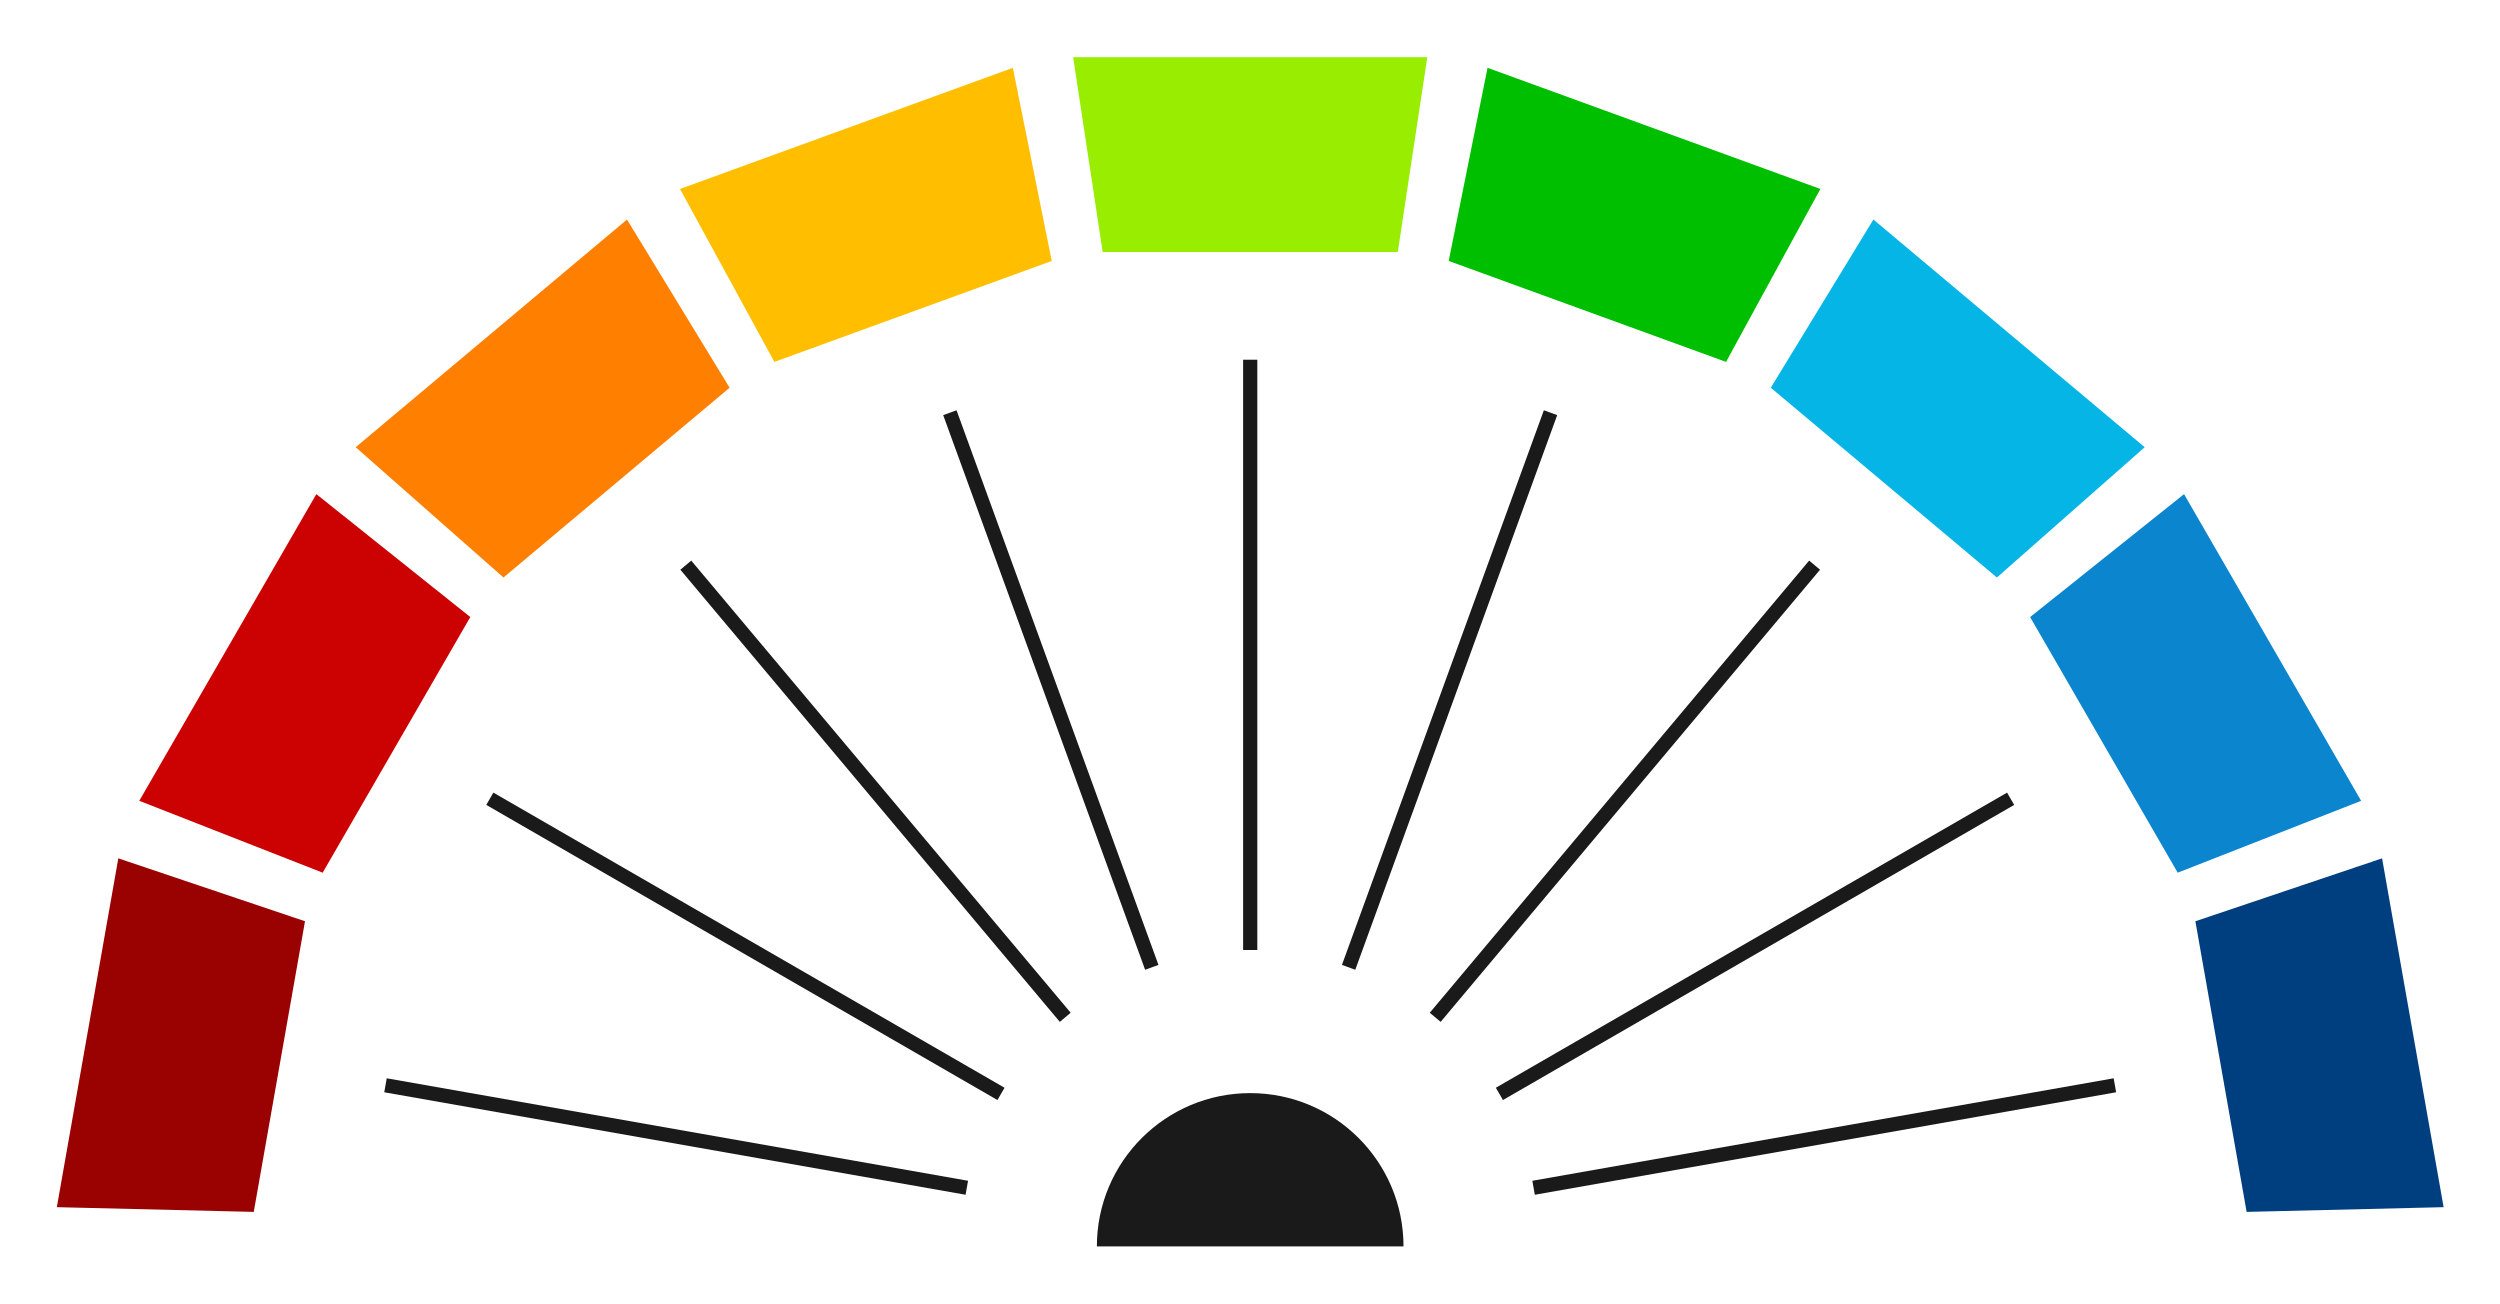
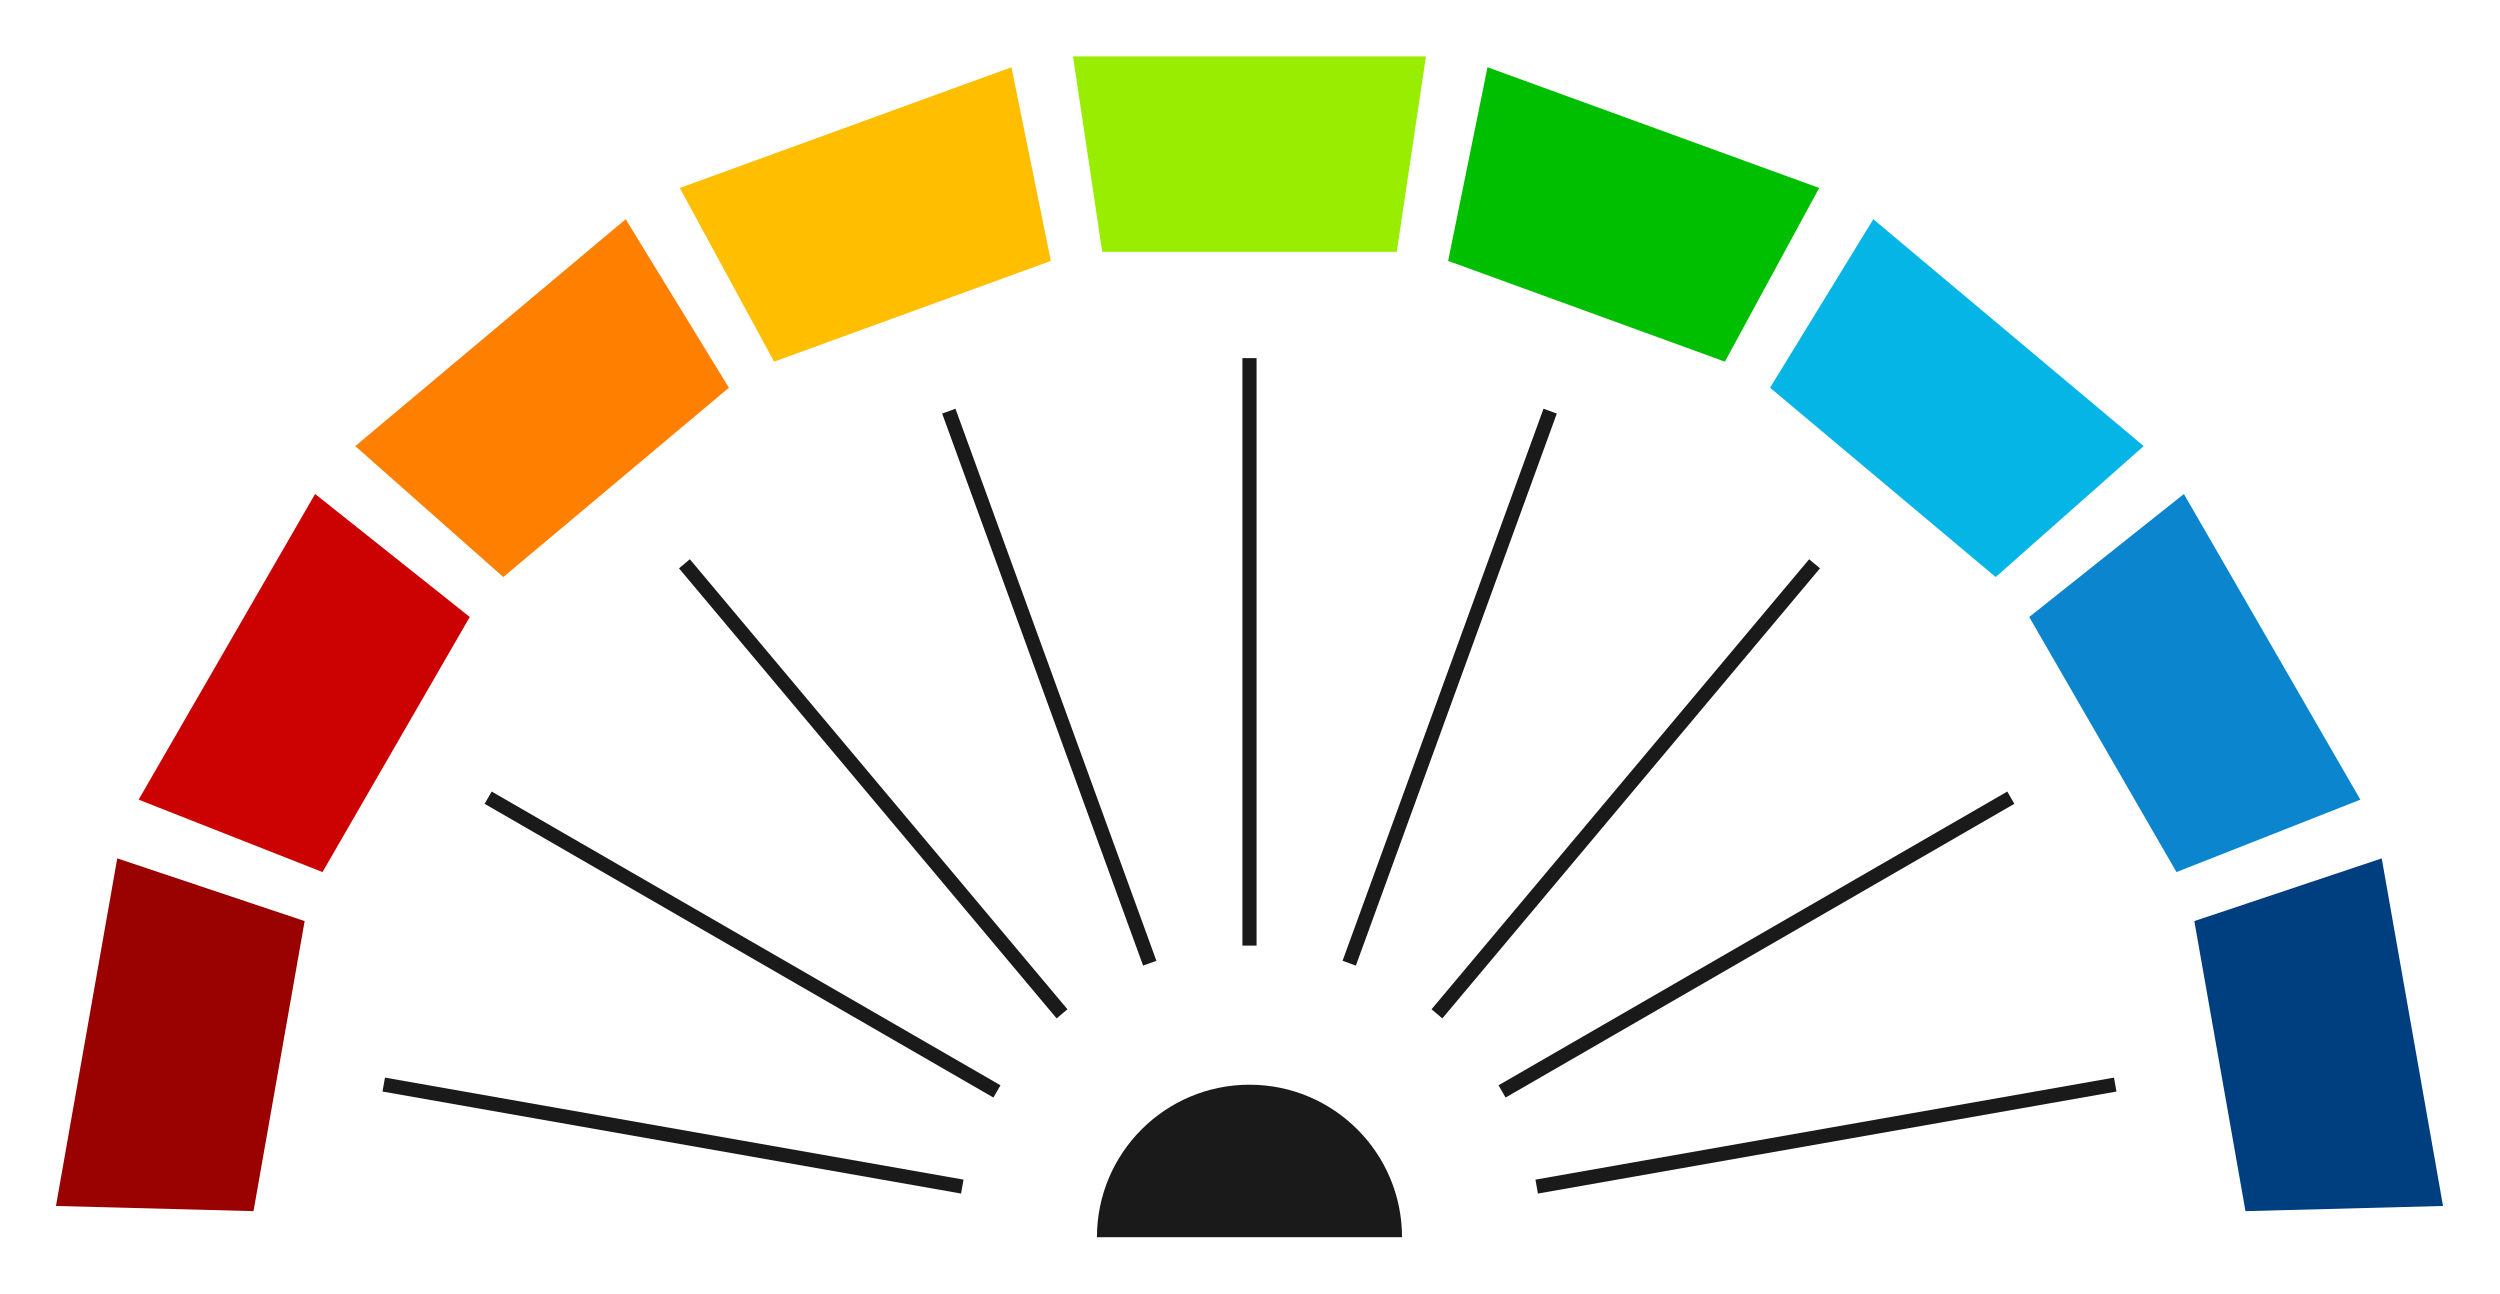
- <svg xmlns="http://www.w3.org/2000/svg" viewBox="273.9 42.5 175.7 91.6">
-   <rect x="273.9" y="42.5" width="175.7" height="91.6" fill="transparent" />
+ <svg xmlns="http://www.w3.org/2000/svg" viewBox="273.5 46.2 176.6 91.4">
+   <rect x="273.5" y="46.2" width="176.6" height="91.4" fill="transparent" />
  <clipPath id="tl-horizon">
-     <rect x="273.9" y="42.5" width="175.7" height="87.6" />
+     <rect x="273.5" y="46.2" width="176.6" height="87.4" />
  </clipPath>
  <g clip-path="url(#tl-horizon)">
    <g>
-       <path fill-rule="nonzero" fill="rgb(0%, 24.699%, 49.799%)" fill-opacity="1" d="M 445.637 137.34 L 441.312 112.824 L 428.191 117.246 L 431.793 137.672 Z M 445.637 137.34 " transform="translate(0,-10.0)">
+       <path fill-rule="nonzero" fill="rgb(0%, 24.699%, 49.799%)" fill-opacity="1" d="M432.12 131.755 L446.075 131.39 L441.745 106.836 L428.507 111.266 Z">
        <animate attributeName="fill" values="rgb(0%, 24.699%, 49.799%);rgb(0%, 24.699%, 49.799%)" dur="5s" repeatCount="indefinite" />
      </path>
-       <path fill-rule="nonzero" fill="rgb(3.899%, 52.199%, 80.8%)" fill-opacity="1" d="M 439.84 108.781 L 427.395 87.227 L 416.578 95.867 L 426.949 113.832 Z M 439.84 108.781 " transform="translate(0,-10.0)">
+       <path fill-rule="nonzero" fill="rgb(3.899%, 52.199%, 80.8%)" fill-opacity="1" d="M427.246 107.803 L440.235 102.687 L427.769 81.095 L416.844 89.785 Z">
        <animate attributeName="fill" values="rgb(3.899%, 52.199%, 80.8%);rgb(0%, 24.699%, 49.799%)" dur="5s" repeatCount="indefinite" />
      </path>
-       <path fill-rule="nonzero" fill="rgb(1.999%, 70.999%, 90.199%)" fill-opacity="1" d="M 424.629 83.93 L 405.562 67.93 L 398.352 79.75 L 414.242 93.086 Z M 424.629 83.93 " transform="translate(0,-10.0)">
+       <path fill-rule="nonzero" fill="rgb(1.999%, 70.999%, 90.199%)" fill-opacity="1" d="M414.475 86.962 L424.931 77.712 L405.831 61.686 L398.537 73.589 Z">
        <animate attributeName="fill" values="rgb(1.999%, 70.999%, 90.199%);rgb(3.899%, 52.199%, 80.8%)" dur="5s" repeatCount="indefinite" />
      </path>
-       <path fill-rule="nonzero" fill="rgb(0%, 74.899%, 0%)" fill-opacity="1" d="M 401.836 65.781 L 378.445 57.266 L 375.715 70.84 L 395.207 77.934 Z M 401.836 65.781 " transform="translate(0,-10.0)">
+       <path fill-rule="nonzero" fill="rgb(0%, 74.899%, 0%)" fill-opacity="1" d="M395.346 71.747 L402.007 59.478 L378.578 50.951 L375.795 64.631 Z">
        <animate attributeName="fill" values="rgb(0%, 74.899%, 0%);rgb(1.999%, 70.999%, 90.199%)" dur="5s" repeatCount="indefinite" />
      </path>
-       <path fill-rule="nonzero" fill="rgb(59.999%, 92.899%, 0%)" fill-opacity="1" d="M 374.211 56.52 L 349.32 56.52 L 351.395 70.211 L 372.137 70.211 Z M 374.211 56.52 " transform="translate(0,-10.0)">
+       <path fill-rule="nonzero" fill="rgb(59.999%, 92.899%, 0%)" fill-opacity="1" d="M372.166 63.991 L374.23 50.184 L349.297 50.184 L351.361 63.991 Z">
        <animate attributeName="fill" values="rgb(59.999%, 92.899%, 0%);rgb(0%, 74.899%, 0%)" dur="5s" repeatCount="indefinite" />
      </path>
-       <path fill-rule="nonzero" fill="rgb(100%, 74.899%, 0%)" fill-opacity="1" d="M 321.691 65.781 L 345.082 57.266 L 347.816 70.84 L 328.324 77.934 Z M 321.691 65.781 " transform="translate(0,-10.0)">
+       <path fill-rule="nonzero" fill="rgb(100%, 74.899%, 0%)" fill-opacity="1" d="M347.732 64.631 L344.949 50.951 L321.52 59.478 L328.181 71.747 Z">
        <animate attributeName="fill" values="rgb(100%, 74.899%, 0%);rgb(59.999%, 92.899%, 0%)" dur="5s" repeatCount="indefinite" />
      </path>
-       <path fill-rule="nonzero" fill="rgb(100%, 49.799%, 0.4%)" fill-opacity="1" d="M 298.898 83.93 L 317.965 67.93 L 325.176 79.75 L 309.285 93.086 Z M 298.898 83.93 " transform="translate(0,-10.0)">
+       <path fill-rule="nonzero" fill="rgb(100%, 49.799%, 0.4%)" fill-opacity="1" d="M324.99 73.589 L317.696 61.686 L298.597 77.712 L309.052 86.962 Z">
        <animate attributeName="fill" values="rgb(100%, 49.799%, 0.4%);rgb(100%, 74.899%, 0%)" dur="5s" repeatCount="indefinite" />
      </path>
-       <path fill-rule="nonzero" fill="rgb(79.999%, 0.8%, 0.8%)" fill-opacity="1" d="M 283.688 108.781 L 296.133 87.227 L 306.953 95.867 L 296.578 113.832 Z M 283.688 108.781 " transform="translate(0,-10.0)">
+       <path fill-rule="nonzero" fill="rgb(79.999%, 0.8%, 0.8%)" fill-opacity="1" d="M306.684 89.785 L295.758 81.095 L283.292 102.687 L296.281 107.803 Z">
        <animate attributeName="fill" values="rgb(79.999%, 0.8%, 0.8%);rgb(100%, 49.799%, 0.4%)" dur="5s" repeatCount="indefinite" />
      </path>
-       <path fill-rule="nonzero" fill="rgb(60.399%, 0.8%, 0.8%)" fill-opacity="1" d="M 277.895 137.34 L 282.215 112.824 L 295.336 117.246 L 291.734 137.672 Z M 277.895 137.34 " transform="translate(0,-10.0)">
+       <path fill-rule="nonzero" fill="rgb(60.399%, 0.8%, 0.8%)" fill-opacity="1" d="M295.021 111.266 L281.782 106.836 L277.453 131.39 L291.408 131.755 Z">
        <animate attributeName="fill" values="rgb(60.399%, 0.8%, 0.8%);rgb(79.999%, 0.8%, 0.8%)" dur="5s" repeatCount="indefinite" />
      </path>
-       <path fill="none" stroke-width="1" stroke-linecap="butt" stroke-linejoin="miter" stroke="#1A1A1A" stroke-opacity="1" stroke-miterlimit="10" d="M 0.001 0 L 0.001 41.578 " transform="translate(0,-10.0) matrix(0.997753, 0, 0, -0.997753, 361.7641, 119.2659)" />
-       <path fill="none" stroke-width="1" stroke-linecap="butt" stroke-linejoin="miter" stroke="#1A1A1A" stroke-opacity="1" stroke-miterlimit="10" d="M -0.001 0.001 L 14.222 39.069 " transform="translate(0,-10.0) matrix(0.997753, 0, 0, -0.997753, 368.6812, 120.4855)" />
-       <path fill="none" stroke-width="1" stroke-linecap="butt" stroke-linejoin="miter" stroke="#1A1A1A" stroke-opacity="1" stroke-miterlimit="10" d="M 0.002 0.001 L 26.726 31.85 " transform="translate(0,-10.0) matrix(0.997753, 0, 0, -0.997753, 374.764, 123.9974)" />
-       <path fill="none" stroke-width="1" stroke-linecap="butt" stroke-linejoin="miter" stroke="#1A1A1A" stroke-opacity="1" stroke-miterlimit="10" d="M -0.001 0.002 L 40.946 7.221 " transform="translate(0,-10.0) matrix(0.997753, 0, 0, -0.997753, 381.6809, 135.9781)" />
-       <path fill="none" stroke-width="1" stroke-linecap="butt" stroke-linejoin="miter" stroke="#1A1A1A" stroke-opacity="1" stroke-miterlimit="10" d="M -0.001 -0.001 L 36.009 20.788 " transform="translate(0,-10.0) matrix(0.997753, 0, 0, -0.997753, 379.2787, 129.3779)" />
-       <path fill="none" stroke-width="1" stroke-linecap="butt" stroke-linejoin="miter" stroke="#1A1A1A" stroke-opacity="1" stroke-miterlimit="10" d="M 0.001 0.001 L -14.223 39.069 " transform="translate(0,-10.0) matrix(0.997753, 0, 0, -0.997753, 354.8471, 120.4855)" />
-       <path fill="none" stroke-width="1" stroke-linecap="butt" stroke-linejoin="miter" stroke="#1A1A1A" stroke-opacity="1" stroke-miterlimit="10" d="M 0.001 0.001 L -26.727 31.85 " transform="translate(0,-10.0) matrix(0.997753, 0, 0, -0.997753, 348.7644, 123.9974)" />
-       <path fill="none" stroke-width="1" stroke-linecap="butt" stroke-linejoin="miter" stroke="#1A1A1A" stroke-opacity="1" stroke-miterlimit="10" d="M 0 0.002 L -40.947 7.221 " transform="translate(0,-10.0) matrix(0.997753, 0, 0, -0.997753, 341.8473, 135.9781)" />
-       <path fill="none" stroke-width="1" stroke-linecap="butt" stroke-linejoin="miter" stroke="#1A1A1A" stroke-opacity="1" stroke-miterlimit="10" d="M 0 -0.001 L -36.006 20.788 " transform="translate(0,-10.0) matrix(0.997753, 0, 0, -0.997753, 344.2496, 129.3779)" />
-       <g transform="rotate(180 361.8 130.1)">
-         <path fill-rule="nonzero" fill="rgb(60.399%, 0.8%, 0.8%)" fill-opacity="1" d="M 445.637 137.34 L 441.312 112.824 L 428.191 117.246 L 431.793 137.672 Z M 445.637 137.34 " transform="translate(0,-10.0)">
+       <path fill="none" stroke-width="1" stroke-linecap="butt" stroke-linejoin="miter" stroke="#1A1A1A" stroke-opacity="1" stroke-miterlimit="10" d="M361.764 112.998 L361.764 71.498" />
+       <path fill="none" stroke-width="1" stroke-linecap="butt" stroke-linejoin="miter" stroke="#1A1A1A" stroke-opacity="1" stroke-miterlimit="10" d="M368.809 114.24 L383.003 75.243" />
+       <path fill="none" stroke-width="1" stroke-linecap="butt" stroke-linejoin="miter" stroke="#1A1A1A" stroke-opacity="1" stroke-miterlimit="10" d="M375.005 117.817 L401.681 86.026" />
+       <path fill="none" stroke-width="1" stroke-linecap="butt" stroke-linejoin="miter" stroke="#1A1A1A" stroke-opacity="1" stroke-miterlimit="10" d="M382.051 130.021 L422.92 122.814" />
+       <path fill="none" stroke-width="1" stroke-linecap="butt" stroke-linejoin="miter" stroke="#1A1A1A" stroke-opacity="1" stroke-miterlimit="10" d="M379.604 123.298 L415.544 102.548" />
+       <path fill="none" stroke-width="1" stroke-linecap="butt" stroke-linejoin="miter" stroke="#1A1A1A" stroke-opacity="1" stroke-miterlimit="10" d="M354.718 114.24 L340.524 75.243" />
+       <path fill="none" stroke-width="1" stroke-linecap="butt" stroke-linejoin="miter" stroke="#1A1A1A" stroke-opacity="1" stroke-miterlimit="10" d="M348.522 117.817 L321.847 86.026" />
+       <path fill="none" stroke-width="1" stroke-linecap="butt" stroke-linejoin="miter" stroke="#1A1A1A" stroke-opacity="1" stroke-miterlimit="10" d="M341.477 130.021 L300.607 122.814" />
+       <path fill="none" stroke-width="1" stroke-linecap="butt" stroke-linejoin="miter" stroke="#1A1A1A" stroke-opacity="1" stroke-miterlimit="10" d="M343.924 123.298 L307.983 102.548" />
+       <g transform="rotate(180 361.8 133.6)">
+         <path fill-rule="nonzero" fill="rgb(60.399%, 0.8%, 0.8%)" fill-opacity="1" d="M432.12 131.755 L446.075 131.39 L441.745 106.836 L428.507 111.266 Z">
          <animate attributeName="fill" values="rgb(60.399%, 0.8%, 0.8%);rgb(60.399%, 0.8%, 0.8%)" dur="5s" repeatCount="indefinite" />
        </path>
-         <path fill-rule="nonzero" fill="rgb(79.999%, 0.8%, 0.8%)" fill-opacity="1" d="M 439.84 108.781 L 427.395 87.227 L 416.578 95.867 L 426.949 113.832 Z M 439.84 108.781 " transform="translate(0,-10.0)">
+         <path fill-rule="nonzero" fill="rgb(79.999%, 0.8%, 0.8%)" fill-opacity="1" d="M427.246 107.803 L440.235 102.687 L427.769 81.095 L416.844 89.785 Z">
          <animate attributeName="fill" values="rgb(79.999%, 0.8%, 0.8%);rgb(60.399%, 0.8%, 0.8%)" dur="5s" repeatCount="indefinite" />
        </path>
-         <path fill-rule="nonzero" fill="rgb(100%, 49.799%, 0.4%)" fill-opacity="1" d="M 424.629 83.93 L 405.562 67.93 L 398.352 79.75 L 414.242 93.086 Z M 424.629 83.93 " transform="translate(0,-10.0)">
+         <path fill-rule="nonzero" fill="rgb(100%, 49.799%, 0.4%)" fill-opacity="1" d="M414.475 86.962 L424.931 77.712 L405.831 61.686 L398.537 73.589 Z">
          <animate attributeName="fill" values="rgb(100%, 49.799%, 0.4%);rgb(79.999%, 0.8%, 0.8%)" dur="5s" repeatCount="indefinite" />
        </path>
-         <path fill-rule="nonzero" fill="rgb(100%, 74.899%, 0%)" fill-opacity="1" d="M 401.836 65.781 L 378.445 57.266 L 375.715 70.84 L 395.207 77.934 Z M 401.836 65.781 " transform="translate(0,-10.0)">
+         <path fill-rule="nonzero" fill="rgb(100%, 74.899%, 0%)" fill-opacity="1" d="M395.346 71.747 L402.007 59.478 L378.578 50.951 L375.795 64.631 Z">
          <animate attributeName="fill" values="rgb(100%, 74.899%, 0%);rgb(100%, 49.799%, 0.4%)" dur="5s" repeatCount="indefinite" />
        </path>
-         <path fill-rule="nonzero" fill="rgb(59.999%, 92.899%, 0%)" fill-opacity="1" d="M 374.211 56.52 L 349.32 56.52 L 351.395 70.211 L 372.137 70.211 Z M 374.211 56.52 " transform="translate(0,-10.0)">
+         <path fill-rule="nonzero" fill="rgb(59.999%, 92.899%, 0%)" fill-opacity="1" d="M372.166 63.991 L374.23 50.184 L349.297 50.184 L351.361 63.991 Z">
          <animate attributeName="fill" values="rgb(59.999%, 92.899%, 0%);rgb(100%, 74.899%, 0%)" dur="5s" repeatCount="indefinite" />
        </path>
-         <path fill-rule="nonzero" fill="rgb(0%, 74.899%, 0%)" fill-opacity="1" d="M 321.691 65.781 L 345.082 57.266 L 347.816 70.84 L 328.324 77.934 Z M 321.691 65.781 " transform="translate(0,-10.0)">
+         <path fill-rule="nonzero" fill="rgb(0%, 74.899%, 0%)" fill-opacity="1" d="M347.732 64.631 L344.949 50.951 L321.52 59.478 L328.181 71.747 Z">
          <animate attributeName="fill" values="rgb(0%, 74.899%, 0%);rgb(59.999%, 92.899%, 0%)" dur="5s" repeatCount="indefinite" />
        </path>
-         <path fill-rule="nonzero" fill="rgb(1.999%, 70.999%, 90.199%)" fill-opacity="1" d="M 298.898 83.93 L 317.965 67.93 L 325.176 79.75 L 309.285 93.086 Z M 298.898 83.93 " transform="translate(0,-10.0)">
+         <path fill-rule="nonzero" fill="rgb(1.999%, 70.999%, 90.199%)" fill-opacity="1" d="M324.99 73.589 L317.696 61.686 L298.597 77.712 L309.052 86.962 Z">
          <animate attributeName="fill" values="rgb(1.999%, 70.999%, 90.199%);rgb(0%, 74.899%, 0%)" dur="5s" repeatCount="indefinite" />
        </path>
-         <path fill-rule="nonzero" fill="rgb(3.899%, 52.199%, 80.8%)" fill-opacity="1" d="M 283.688 108.781 L 296.133 87.227 L 306.953 95.867 L 296.578 113.832 Z M 283.688 108.781 " transform="translate(0,-10.0)">
+         <path fill-rule="nonzero" fill="rgb(3.899%, 52.199%, 80.8%)" fill-opacity="1" d="M306.684 89.785 L295.758 81.095 L283.292 102.687 L296.281 107.803 Z">
          <animate attributeName="fill" values="rgb(3.899%, 52.199%, 80.8%);rgb(1.999%, 70.999%, 90.199%)" dur="5s" repeatCount="indefinite" />
        </path>
-         <path fill-rule="nonzero" fill="rgb(0%, 24.699%, 49.799%)" fill-opacity="1" d="M 277.895 137.34 L 282.215 112.824 L 295.336 117.246 L 291.734 137.672 Z M 277.895 137.34 " transform="translate(0,-10.0)">
+         <path fill-rule="nonzero" fill="rgb(0%, 24.699%, 49.799%)" fill-opacity="1" d="M295.021 111.266 L281.782 106.836 L277.453 131.39 L291.408 131.755 Z">
          <animate attributeName="fill" values="rgb(0%, 24.699%, 49.799%);rgb(3.899%, 52.199%, 80.8%)" dur="5s" repeatCount="indefinite" />
        </path>
-         <path fill="none" stroke-width="1" stroke-linecap="butt" stroke-linejoin="miter" stroke="#1A1A1A" stroke-opacity="1" stroke-miterlimit="10" d="M 0.001 0 L 0.001 41.578 " transform="translate(0,-10.0) matrix(0.997753, 0, 0, -0.997753, 361.7641, 119.2659)" />
-         <path fill="none" stroke-width="1" stroke-linecap="butt" stroke-linejoin="miter" stroke="#1A1A1A" stroke-opacity="1" stroke-miterlimit="10" d="M -0.001 0.001 L 14.222 39.069 " transform="translate(0,-10.0) matrix(0.997753, 0, 0, -0.997753, 368.6812, 120.4855)" />
-         <path fill="none" stroke-width="1" stroke-linecap="butt" stroke-linejoin="miter" stroke="#1A1A1A" stroke-opacity="1" stroke-miterlimit="10" d="M 0.002 0.001 L 26.726 31.85 " transform="translate(0,-10.0) matrix(0.997753, 0, 0, -0.997753, 374.764, 123.9974)" />
-         <path fill="none" stroke-width="1" stroke-linecap="butt" stroke-linejoin="miter" stroke="#1A1A1A" stroke-opacity="1" stroke-miterlimit="10" d="M -0.001 0.002 L 40.946 7.221 " transform="translate(0,-10.0) matrix(0.997753, 0, 0, -0.997753, 381.6809, 135.9781)" />
-         <path fill="none" stroke-width="1" stroke-linecap="butt" stroke-linejoin="miter" stroke="#1A1A1A" stroke-opacity="1" stroke-miterlimit="10" d="M -0.001 -0.001 L 36.009 20.788 " transform="translate(0,-10.0) matrix(0.997753, 0, 0, -0.997753, 379.2787, 129.3779)" />
-         <path fill="none" stroke-width="1" stroke-linecap="butt" stroke-linejoin="miter" stroke="#1A1A1A" stroke-opacity="1" stroke-miterlimit="10" d="M 0.001 0.001 L -14.223 39.069 " transform="translate(0,-10.0) matrix(0.997753, 0, 0, -0.997753, 354.8471, 120.4855)" />
-         <path fill="none" stroke-width="1" stroke-linecap="butt" stroke-linejoin="miter" stroke="#1A1A1A" stroke-opacity="1" stroke-miterlimit="10" d="M 0.001 0.001 L -26.727 31.85 " transform="translate(0,-10.0) matrix(0.997753, 0, 0, -0.997753, 348.7644, 123.9974)" />
-         <path fill="none" stroke-width="1" stroke-linecap="butt" stroke-linejoin="miter" stroke="#1A1A1A" stroke-opacity="1" stroke-miterlimit="10" d="M 0 0.002 L -40.947 7.221 " transform="translate(0,-10.0) matrix(0.997753, 0, 0, -0.997753, 341.8473, 135.9781)" />
-         <path fill="none" stroke-width="1" stroke-linecap="butt" stroke-linejoin="miter" stroke="#1A1A1A" stroke-opacity="1" stroke-miterlimit="10" d="M 0 -0.001 L -36.006 20.788 " transform="translate(0,-10.0) matrix(0.997753, 0, 0, -0.997753, 344.2496, 129.3779)" />
+         <path fill="none" stroke-width="1" stroke-linecap="butt" stroke-linejoin="miter" stroke="#1A1A1A" stroke-opacity="1" stroke-miterlimit="10" d="M361.764 112.998 L361.764 71.498" />
+         <path fill="none" stroke-width="1" stroke-linecap="butt" stroke-linejoin="miter" stroke="#1A1A1A" stroke-opacity="1" stroke-miterlimit="10" d="M368.809 114.24 L383.003 75.243" />
+         <path fill="none" stroke-width="1" stroke-linecap="butt" stroke-linejoin="miter" stroke="#1A1A1A" stroke-opacity="1" stroke-miterlimit="10" d="M375.005 117.817 L401.681 86.026" />
+         <path fill="none" stroke-width="1" stroke-linecap="butt" stroke-linejoin="miter" stroke="#1A1A1A" stroke-opacity="1" stroke-miterlimit="10" d="M382.051 130.021 L422.92 122.814" />
+         <path fill="none" stroke-width="1" stroke-linecap="butt" stroke-linejoin="miter" stroke="#1A1A1A" stroke-opacity="1" stroke-miterlimit="10" d="M379.604 123.298 L415.544 102.548" />
+         <path fill="none" stroke-width="1" stroke-linecap="butt" stroke-linejoin="miter" stroke="#1A1A1A" stroke-opacity="1" stroke-miterlimit="10" d="M354.718 114.24 L340.524 75.243" />
+         <path fill="none" stroke-width="1" stroke-linecap="butt" stroke-linejoin="miter" stroke="#1A1A1A" stroke-opacity="1" stroke-miterlimit="10" d="M348.522 117.817 L321.847 86.026" />
+         <path fill="none" stroke-width="1" stroke-linecap="butt" stroke-linejoin="miter" stroke="#1A1A1A" stroke-opacity="1" stroke-miterlimit="10" d="M341.477 130.021 L300.607 122.814" />
+         <path fill="none" stroke-width="1" stroke-linecap="butt" stroke-linejoin="miter" stroke="#1A1A1A" stroke-opacity="1" stroke-miterlimit="10" d="M343.924 123.298 L307.983 102.548" />
      </g>
-       <animateTransform attributeName="transform" type="rotate" additive="sum" from="0 361.8 130.1" to="20 361.8 130.1" dur="5s" repeatCount="indefinite" />
+       <animateTransform attributeName="transform" type="rotate" additive="sum" from="0 361.8 133.6" to="20 361.8 133.6" dur="5s" repeatCount="indefinite" />
    </g>
  </g>
-   <path fill-rule="nonzero" fill="#1A1A1A" fill-opacity="1" d="M 350.988 140.098 C 350.988 134.148 355.812 129.324 361.766 129.324 C 367.715 129.324 372.539 134.148 372.539 140.098 Z M 350.988 140.098 " transform="translate(0,-10.0)" />
+   <path fill-rule="nonzero" fill="#1A1A1A" fill-opacity="1" d="M 350.988 140.098 C 350.988 134.148 355.812 129.324 361.766 129.324 C 367.715 129.324 372.539 134.148 372.539 140.098 Z M 350.988 140.098 " transform="translate(0,-6.5)" />
</svg>
